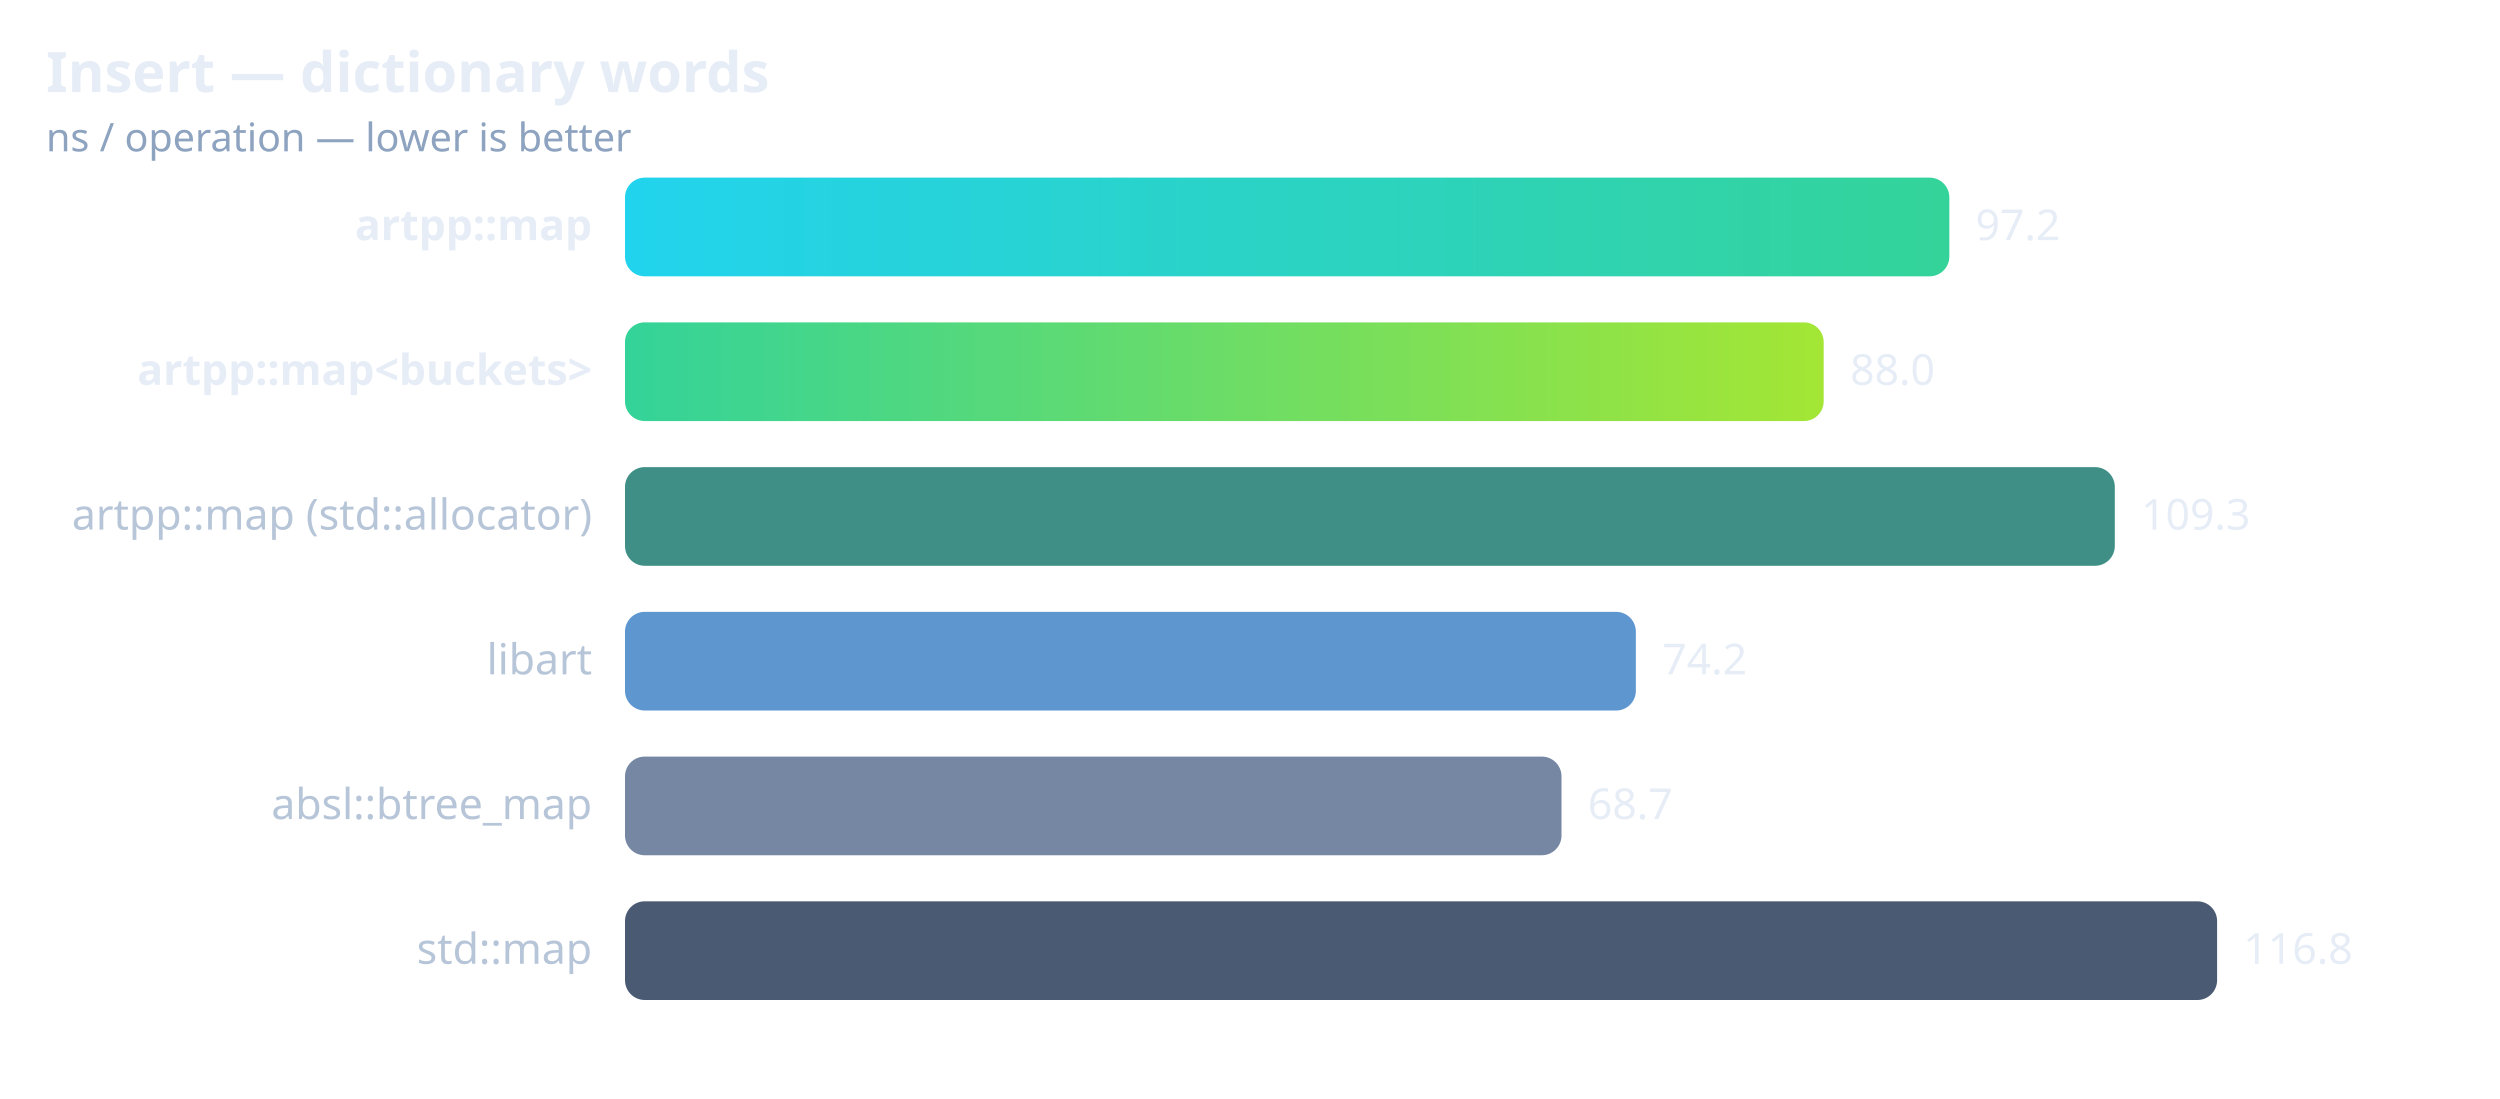
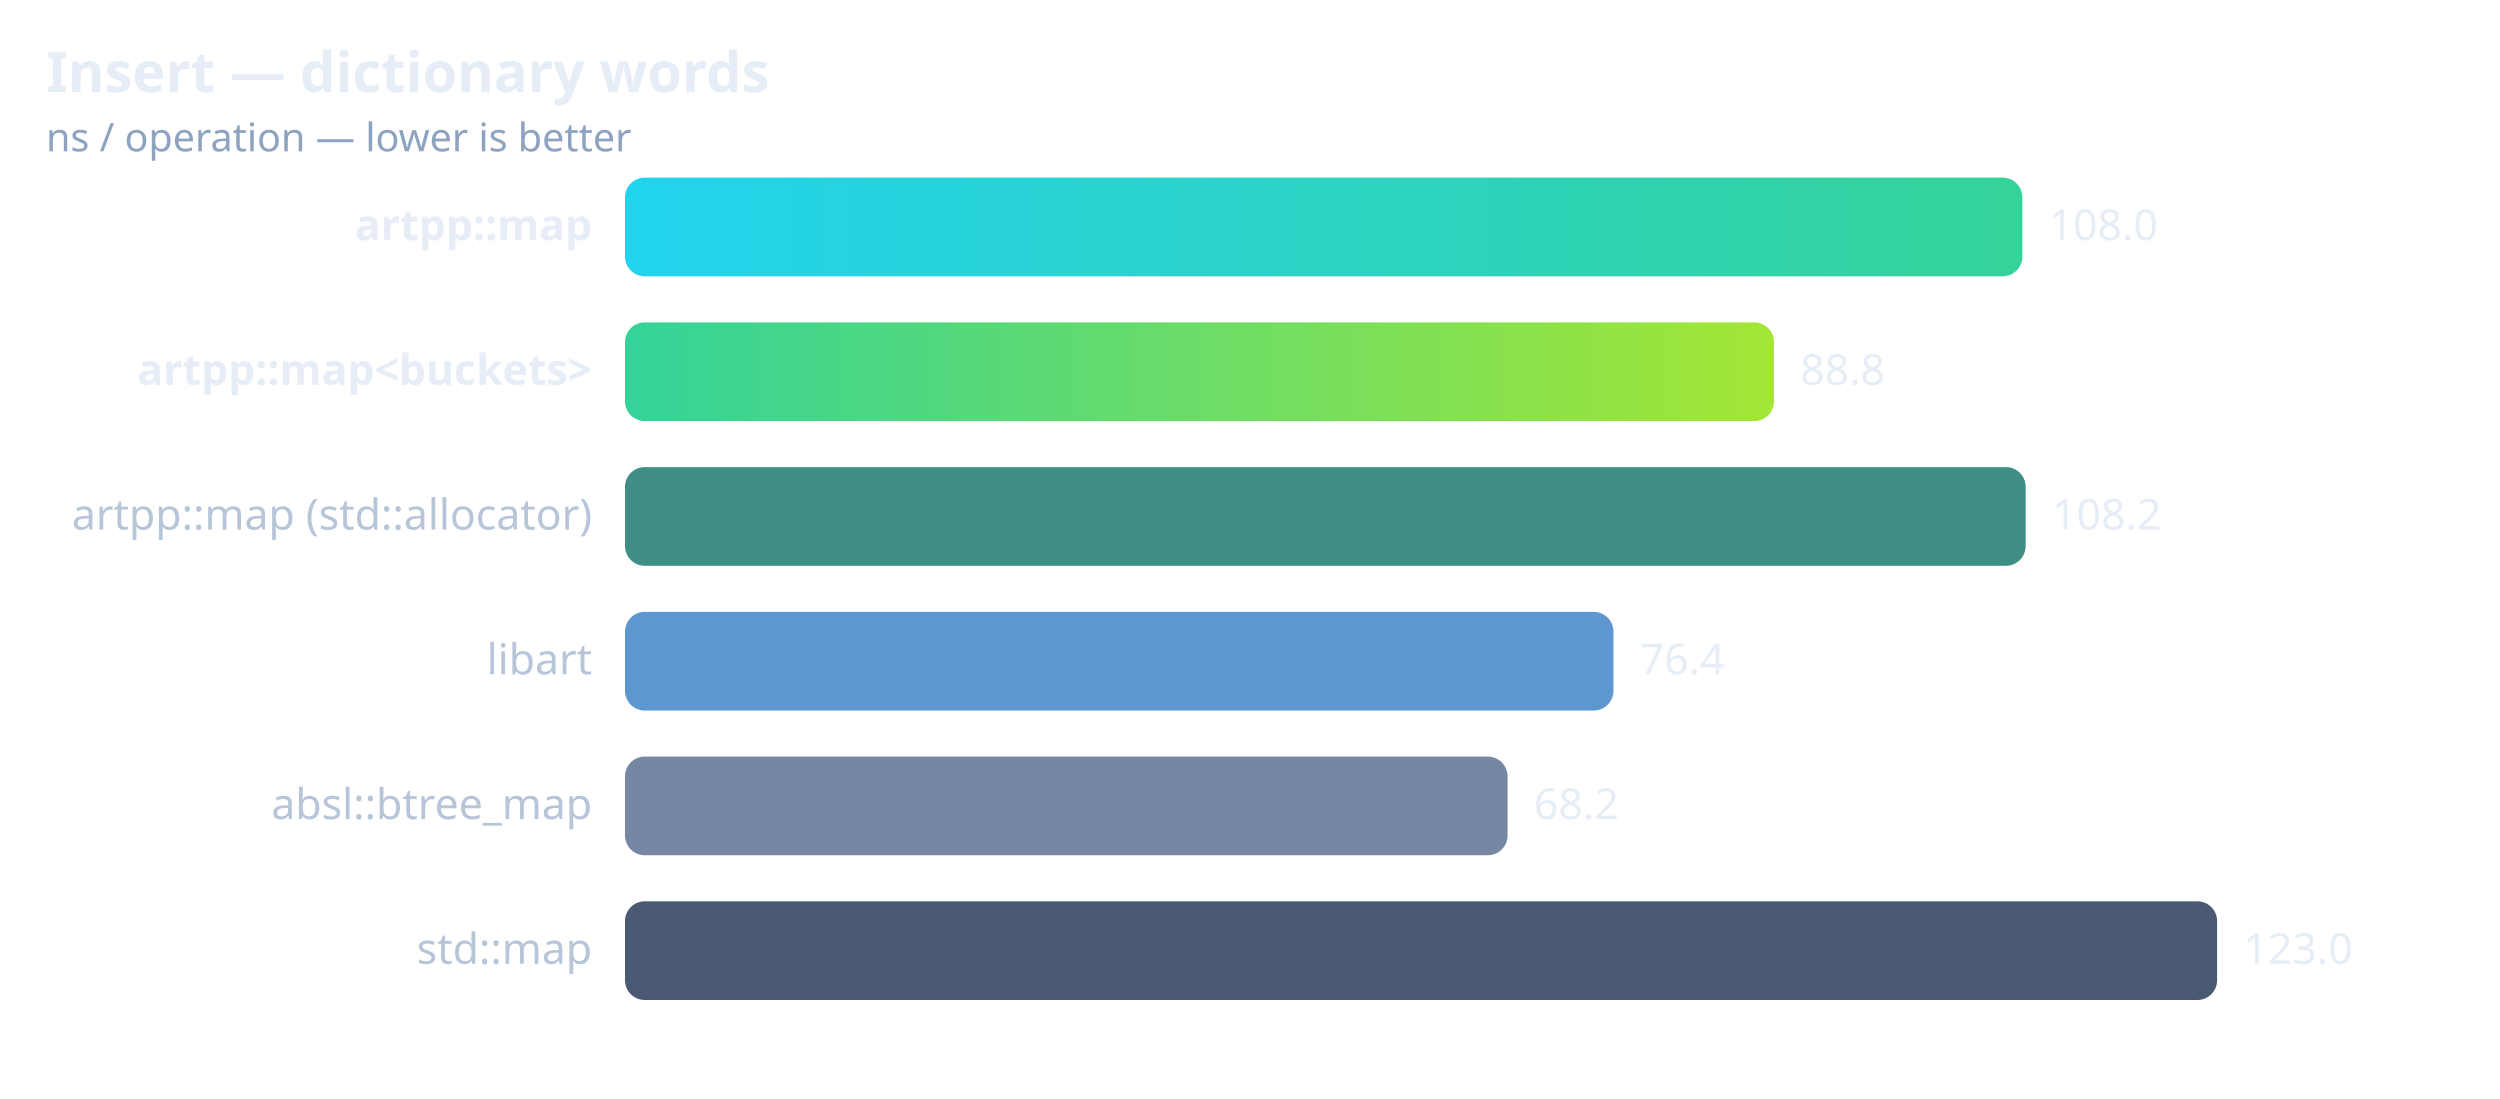
<svg xmlns="http://www.w3.org/2000/svg" viewBox="0 0 760 334" font-family="ui-sans-serif, system-ui, sans-serif" role="img" aria-label="Insert — dictionary words">
  <defs>
    <linearGradient id="hot" x1="0" y1="0" x2="1" y2="0">
      <stop offset="0" stop-color="#22d3ee" />
      <stop offset="1" stop-color="#34d399" />
    </linearGradient>
    <linearGradient id="hot2" x1="0" y1="0" x2="1" y2="0">
      <stop offset="0" stop-color="#34d399" />
      <stop offset="1" stop-color="#a3e635" />
    </linearGradient>
  </defs>
  <text x="14" y="28" font-size="17" font-weight="600" fill="#e6edf6">Insert — dictionary words</text>
  <text x="14" y="46" font-size="12" fill="#8da3bf">ns / operation — lower is better</text>
  <text x="180" y="73.0" font-size="13" font-weight="600" fill="#e6edf6" text-anchor="end">artpp::map</text>
-   <rect x="190" y="54" width="402.6" height="30" rx="6" fill="url(#hot)" />
-   <text x="600.56" y="73.0" font-size="13" fill="#e6edf6">97.2</text>
+   <rect x="190" y="54" width="424.8" height="30" rx="6" fill="url(#hot)" />
+   <text x="622.779" y="73.0" font-size="13" fill="#e6edf6">108.0</text>
  <text x="180" y="117.0" font-size="13" font-weight="600" fill="#e6edf6" text-anchor="end">artpp::map&lt;buckets&gt;</text>
-   <rect x="190" y="98" width="364.4" height="30" rx="6" fill="url(#hot2)" />
-   <text x="562.45" y="117.0" font-size="13" fill="#e6edf6">88.0</text>
+   <rect x="190" y="98" width="349.3" height="30" rx="6" fill="url(#hot2)" />
+   <text x="547.267" y="117.0" font-size="13" fill="#e6edf6">88.8</text>
  <text x="180" y="161.0" font-size="13" font-weight="400" fill="#b7c5d8" text-anchor="end">artpp::map (std::allocator)</text>
-   <rect x="190" y="142" width="452.9" height="30" rx="6" fill="#3f8f86" />
-   <text x="650.89" y="161.0" font-size="13" fill="#e6edf6">109.3</text>
+   <rect x="190" y="142" width="425.8" height="30" rx="6" fill="#3f8f86" />
+   <text x="623.841" y="161.0" font-size="13" fill="#e6edf6">108.2</text>
  <text x="180" y="205.0" font-size="13" font-weight="400" fill="#b7c5d8" text-anchor="end">libart</text>
-   <rect x="190" y="186" width="307.3" height="30" rx="6" fill="#5e97d0" />
-   <text x="505.326" y="205.0" font-size="13" fill="#e6edf6">74.2</text>
+   <rect x="190" y="186" width="300.5" height="30" rx="6" fill="#5e97d0" />
+   <text x="498.473" y="205.0" font-size="13" fill="#e6edf6">76.4</text>
  <text x="180" y="249.0" font-size="13" font-weight="400" fill="#b7c5d8" text-anchor="end">absl::btree_map</text>
-   <rect x="190" y="230" width="284.7" height="30" rx="6" fill="#7587a3" />
-   <text x="482.708" y="249.0" font-size="13" fill="#e6edf6">68.7</text>
+   <rect x="190" y="230" width="268.3" height="30" rx="6" fill="#7587a3" />
+   <text x="466.325" y="249.0" font-size="13" fill="#e6edf6">68.2</text>
  <text x="180" y="293.0" font-size="13" font-weight="400" fill="#b7c5d8" text-anchor="end">std::map</text>
  <rect x="190" y="274" width="484.0" height="30" rx="6" fill="#4a5a73" />
-   <text x="682.0" y="293.0" font-size="13" fill="#e6edf6">116.8</text>
+   <text x="682.0" y="293.0" font-size="13" fill="#e6edf6">123.0</text>
</svg>
